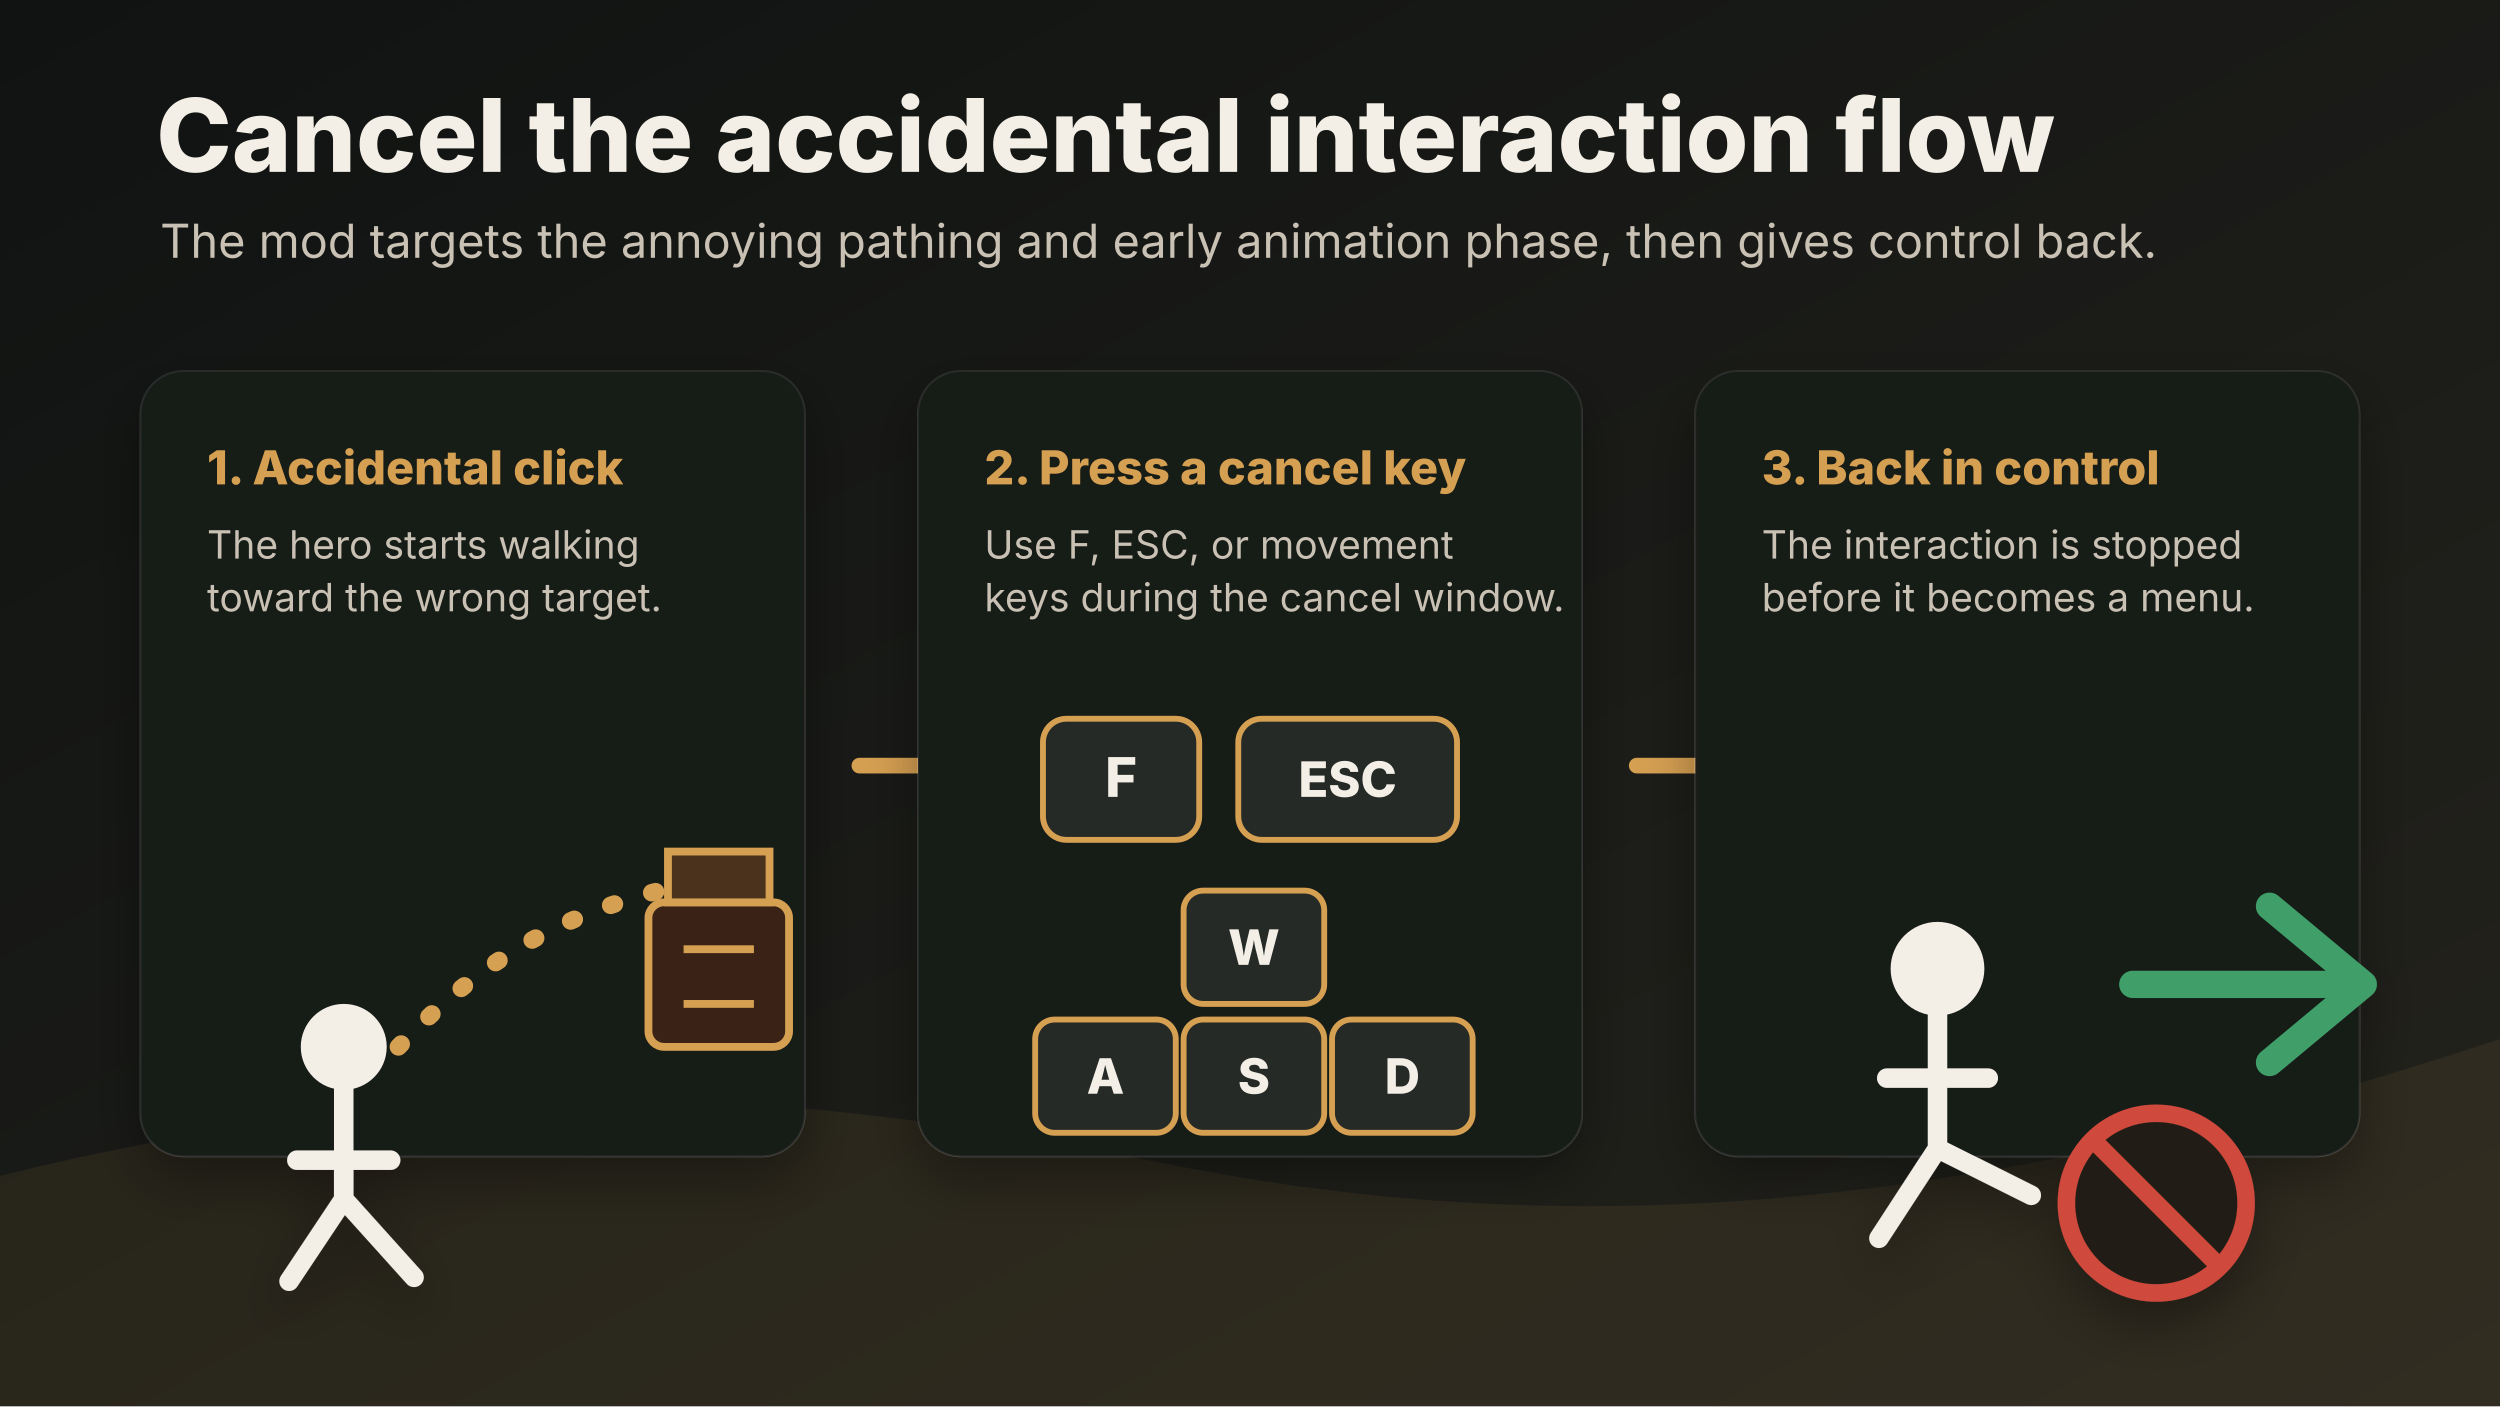
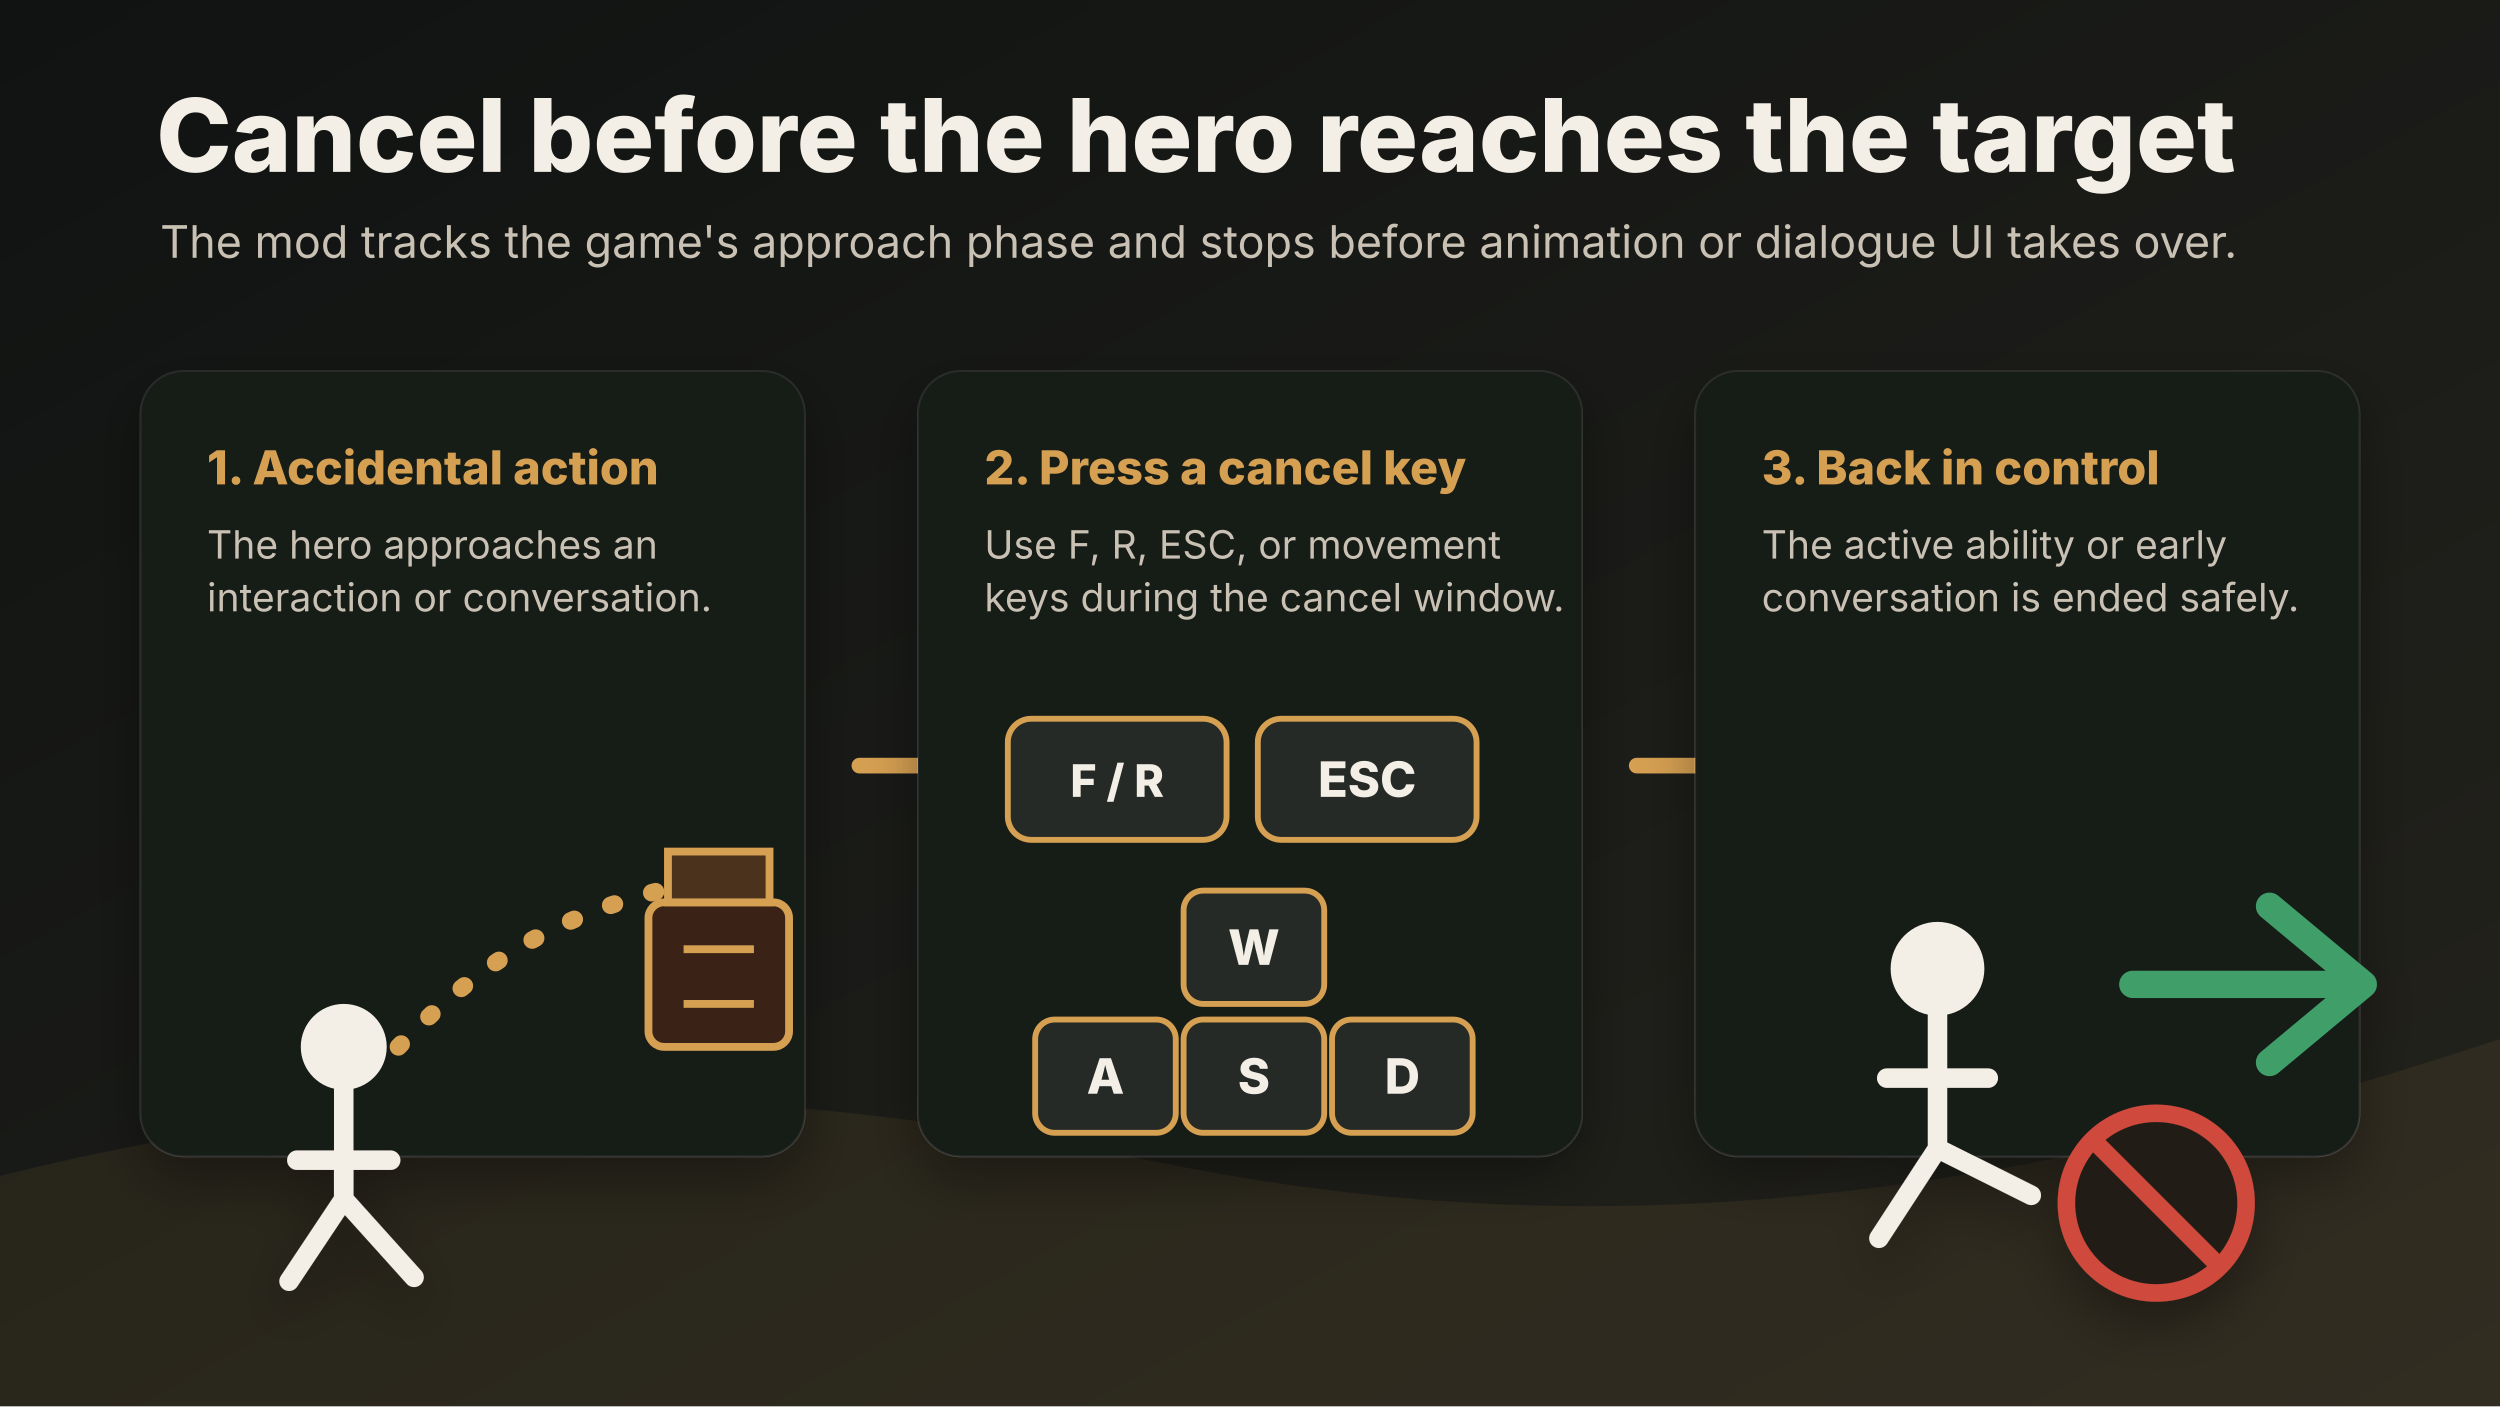
<svg xmlns="http://www.w3.org/2000/svg" width="1280" height="720" viewBox="0 0 1280 720">
  <defs>
    <linearGradient id="bg" x1="0" y1="0" x2="1" y2="1">
      <stop offset="0" stop-color="#101312" />
      <stop offset="1" stop-color="#24231d" />
    </linearGradient>
    <filter id="shadow" x="-15%" y="-15%" width="130%" height="130%">
      <feDropShadow dx="0" dy="12" stdDeviation="14" flood-color="#000" flood-opacity="0.35" />
    </filter>
  </defs>
  <rect width="1280" height="720" fill="url(#bg)" />
  <path d="M0 602C220 548 390 554 588 594C800 638 1008 622 1280 532V720H0Z" fill="#d6a052" opacity="0.08" />
-   <text x="80" y="88" fill="#f4efe6" font-family="Inter, Segoe UI, Arial, sans-serif" font-size="52" font-weight="800">Cancel the accidental interaction flow</text>
-   <text x="82" y="132" fill="#c9c1b3" font-family="Inter, Segoe UI, Arial, sans-serif" font-size="24">The mod targets the annoying pathing and early animation phase, then gives control back.</text>
+   <text x="80" y="88" fill="#f4efe6" font-family="Inter, Segoe UI, Arial, sans-serif" font-size="52" font-weight="800">Cancel before the hero reaches the target</text>
+   <text x="82" y="132" fill="#c9c1b3" font-family="Inter, Segoe UI, Arial, sans-serif" font-size="23">The mod tracks the game's approach phase and stops before animation or dialogue UI takes over.</text>
  <g transform="translate(72 190)" filter="url(#shadow)">
    <rect width="340" height="402" rx="22" fill="#161a18" stroke="#ffffff" stroke-opacity="0.08" />
-     <text x="34" y="58" fill="#d6a052" font-family="Inter, Segoe UI, Arial, sans-serif" font-size="24" font-weight="800">1. Accidental click</text>
-     <text x="34" y="96" fill="#c9c1b3" font-family="Inter, Segoe UI, Arial, sans-serif" font-size="20">The hero starts walking</text>
-     <text x="34" y="123" fill="#c9c1b3" font-family="Inter, Segoe UI, Arial, sans-serif" font-size="20">toward the wrong target.</text>
+     <text x="34" y="58" fill="#d6a052" font-family="Inter, Segoe UI, Arial, sans-serif" font-size="24" font-weight="800">1. Accidental action</text>
+     <text x="34" y="96" fill="#c9c1b3" font-family="Inter, Segoe UI, Arial, sans-serif" font-size="20">The hero approaches an</text>
+     <text x="34" y="123" fill="#c9c1b3" font-family="Inter, Segoe UI, Arial, sans-serif" font-size="20">interaction or conversation.</text>
    <g transform="translate(56 168)">
      <circle cx="48" cy="178" r="22" fill="#f4efe6" />
      <path d="M48 200v56M24 236h48M48 256l-28 42M48 256l36 40" stroke="#f4efe6" stroke-width="10" stroke-linecap="round" />
      <path d="M76 178C124 128 166 106 236 92" fill="none" stroke="#d6a052" stroke-width="9" stroke-linecap="round" stroke-dasharray="2 20" />
      <g transform="translate(204 46)">
        <rect x="0" y="58" width="72" height="74" rx="8" fill="#3a2416" stroke="#d6a052" stroke-width="4" />
        <path d="M10 58h52V32H10Z" fill="#4c321e" stroke="#d6a052" stroke-width="4" />
        <path d="M18 82h36M18 110h36" stroke="#d6a052" stroke-width="4" />
      </g>
    </g>
  </g>
  <path d="M440 392h80" stroke="#d6a052" stroke-width="8" stroke-linecap="round" />
  <path d="M500 364l36 28-36 28" fill="none" stroke="#d6a052" stroke-width="8" stroke-linecap="round" stroke-linejoin="round" />
  <g transform="translate(470 190)" filter="url(#shadow)">
    <rect width="340" height="402" rx="22" fill="#161a18" stroke="#ffffff" stroke-opacity="0.08" />
    <text x="34" y="58" fill="#d6a052" font-family="Inter, Segoe UI, Arial, sans-serif" font-size="24" font-weight="800">2. Press a cancel key</text>
-     <text x="34" y="96" fill="#c9c1b3" font-family="Inter, Segoe UI, Arial, sans-serif" font-size="20">Use F, ESC, or movement</text>
+     <text x="34" y="96" fill="#c9c1b3" font-family="Inter, Segoe UI, Arial, sans-serif" font-size="20">Use F, R, ESC, or movement</text>
    <text x="34" y="123" fill="#c9c1b3" font-family="Inter, Segoe UI, Arial, sans-serif" font-size="20">keys during the cancel window.</text>
    <g transform="translate(42 178)">
-       <rect x="22" y="0" width="80" height="62" rx="12" fill="#252a27" stroke="#d6a052" stroke-width="3" />
-       <text x="62" y="40" text-anchor="middle" fill="#f4efe6" font-family="Inter, Segoe UI, Arial, sans-serif" font-size="28" font-weight="800">F</text>
-       <rect x="122" y="0" width="112" height="62" rx="12" fill="#252a27" stroke="#d6a052" stroke-width="3" />
-       <text x="178" y="40" text-anchor="middle" fill="#f4efe6" font-family="Inter, Segoe UI, Arial, sans-serif" font-size="25" font-weight="800">ESC</text>
+       <rect x="4" y="0" width="112" height="62" rx="12" fill="#252a27" stroke="#d6a052" stroke-width="3" />
+       <text x="60" y="40" text-anchor="middle" fill="#f4efe6" font-family="Inter, Segoe UI, Arial, sans-serif" font-size="23" font-weight="800">F / R</text>
+       <rect x="132" y="0" width="112" height="62" rx="12" fill="#252a27" stroke="#d6a052" stroke-width="3" />
+       <text x="188" y="40" text-anchor="middle" fill="#f4efe6" font-family="Inter, Segoe UI, Arial, sans-serif" font-size="25" font-weight="800">ESC</text>
      <rect x="94" y="88" width="72" height="58" rx="10" fill="#252a27" stroke="#d6a052" stroke-width="3" />
      <text x="130" y="126" text-anchor="middle" fill="#f4efe6" font-family="Inter, Segoe UI, Arial, sans-serif" font-size="25" font-weight="800">W</text>
      <rect x="18" y="154" width="72" height="58" rx="10" fill="#252a27" stroke="#d6a052" stroke-width="3" />
      <text x="54" y="192" text-anchor="middle" fill="#f4efe6" font-family="Inter, Segoe UI, Arial, sans-serif" font-size="25" font-weight="800">A</text>
      <rect x="94" y="154" width="72" height="58" rx="10" fill="#252a27" stroke="#d6a052" stroke-width="3" />
      <text x="130" y="192" text-anchor="middle" fill="#f4efe6" font-family="Inter, Segoe UI, Arial, sans-serif" font-size="25" font-weight="800">S</text>
      <rect x="170" y="154" width="72" height="58" rx="10" fill="#252a27" stroke="#d6a052" stroke-width="3" />
      <text x="206" y="192" text-anchor="middle" fill="#f4efe6" font-family="Inter, Segoe UI, Arial, sans-serif" font-size="25" font-weight="800">D</text>
    </g>
  </g>
  <path d="M838 392h80" stroke="#d6a052" stroke-width="8" stroke-linecap="round" />
  <path d="M898 364l36 28-36 28" fill="none" stroke="#d6a052" stroke-width="8" stroke-linecap="round" stroke-linejoin="round" />
  <g transform="translate(868 190)" filter="url(#shadow)">
    <rect width="340" height="402" rx="22" fill="#161a18" stroke="#ffffff" stroke-opacity="0.08" />
    <text x="34" y="58" fill="#d6a052" font-family="Inter, Segoe UI, Arial, sans-serif" font-size="24" font-weight="800">3. Back in control</text>
-     <text x="34" y="96" fill="#c9c1b3" font-family="Inter, Segoe UI, Arial, sans-serif" font-size="20">The interaction is stopped</text>
-     <text x="34" y="123" fill="#c9c1b3" font-family="Inter, Segoe UI, Arial, sans-serif" font-size="20">before it becomes a menu.</text>
+     <text x="34" y="96" fill="#c9c1b3" font-family="Inter, Segoe UI, Arial, sans-serif" font-size="20">The active ability or early</text>
+     <text x="34" y="123" fill="#c9c1b3" font-family="Inter, Segoe UI, Arial, sans-serif" font-size="20">conversation is ended safely.</text>
    <g transform="translate(70 178)">
      <circle cx="54" cy="128" r="24" fill="#f4efe6" />
      <path d="M54 152v68M28 184h52M54 220l-30 46M54 220l48 24" stroke="#f4efe6" stroke-width="10" stroke-linecap="round" />
      <path d="M154 136h110" stroke="#3f9f69" stroke-width="14" stroke-linecap="round" />
      <path d="M224 96l48 40-48 40" fill="none" stroke="#3f9f69" stroke-width="14" stroke-linecap="round" stroke-linejoin="round" />
      <circle cx="166" cy="248" r="46" fill="#241f18" stroke="#cf483c" stroke-width="9" />
      <path d="M136 218l60 60" stroke="#cf483c" stroke-width="9" stroke-linecap="round" />
    </g>
  </g>
</svg>
